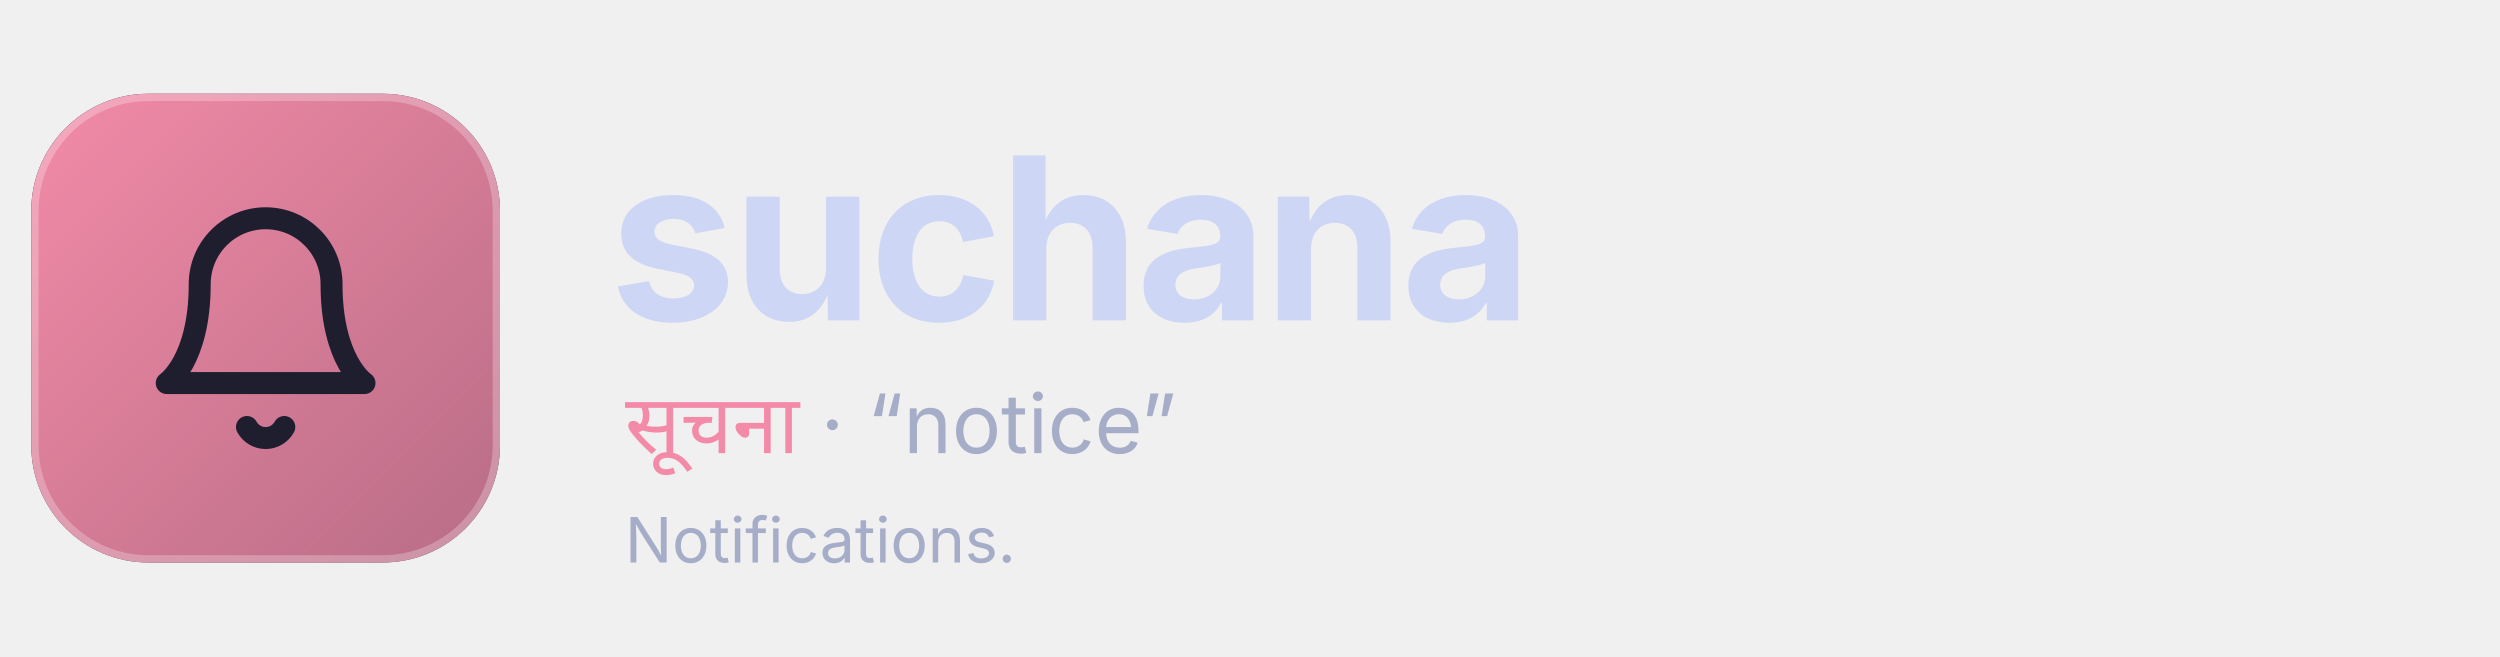
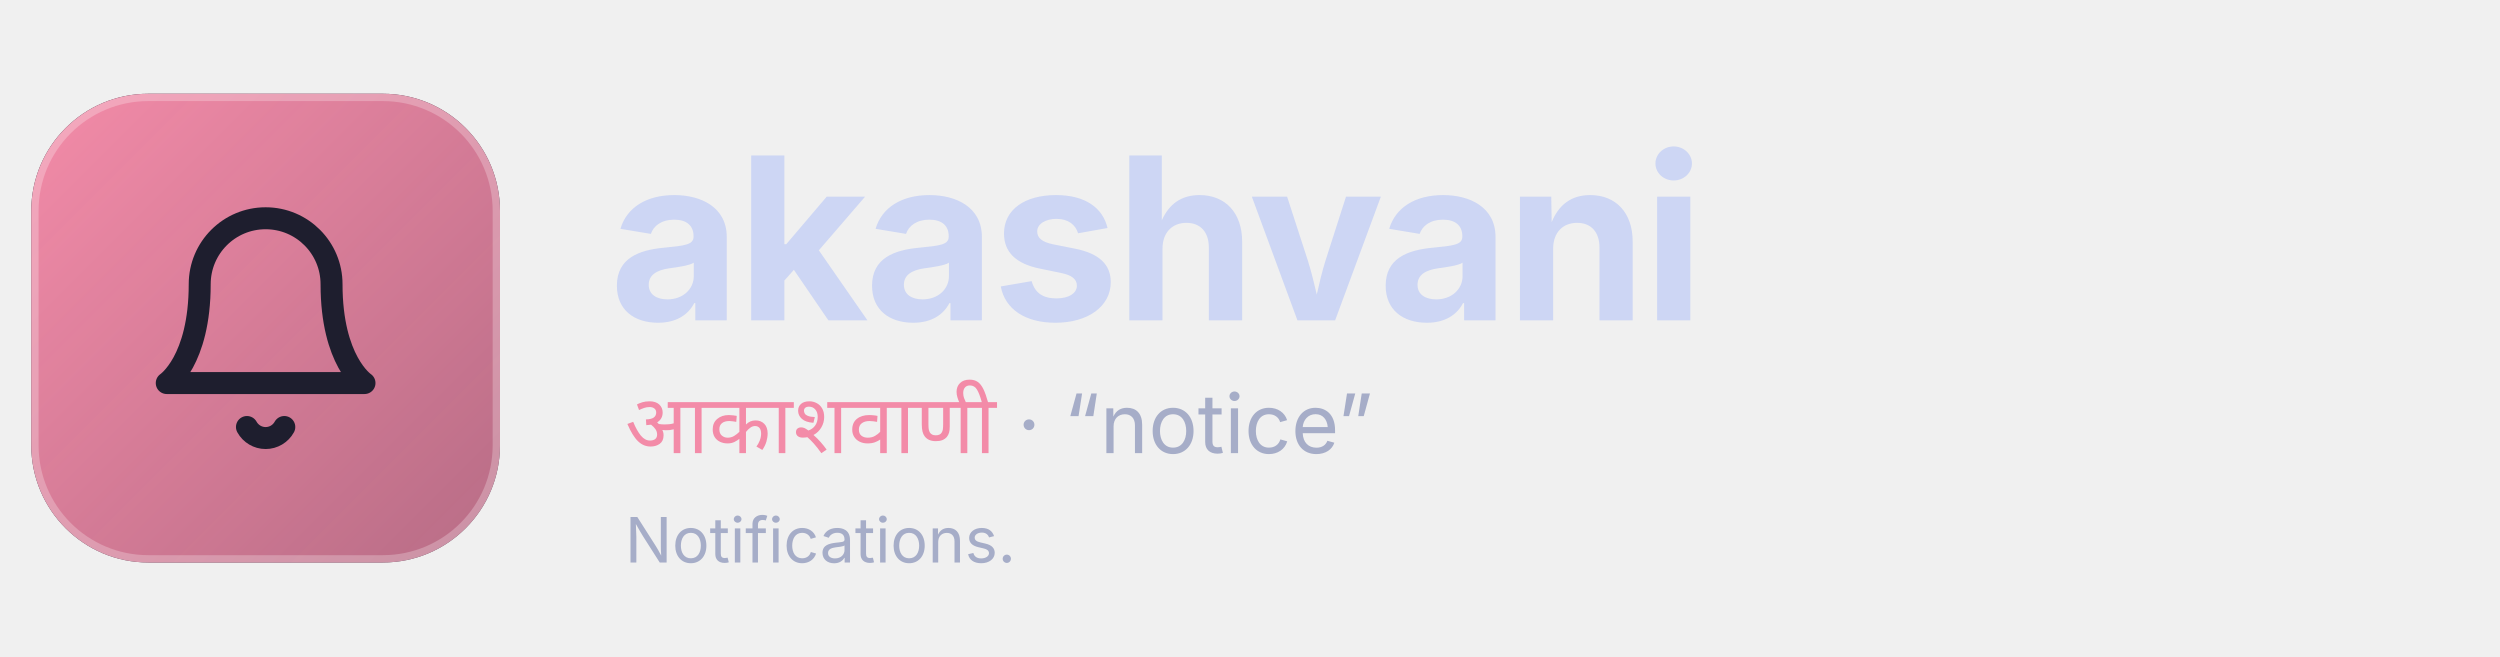
- <svg xmlns="http://www.w3.org/2000/svg" width="640" height="168" viewBox="0 0 640 168" role="img" aria-label="suchana: Notifications.">
+ <svg xmlns="http://www.w3.org/2000/svg" width="640" height="168" viewBox="0 0 640 168" role="img" aria-label="akashvani: Notifications.">
  <defs>
    <linearGradient id="gdark" x1="0" y1="0" x2="1" y2="1">
      <stop offset="0" stop-color="#f38ba8" />
      <stop offset="1" stop-color="#f38ba8" stop-opacity="0.72" />
    </linearGradient>
  </defs>
  <g transform="translate(8 24) scale(0.9375)">
    <rect width="128" height="128" rx="32" fill="#1e1e2e" />
    <rect width="128" height="128" rx="32" fill="url(#gdark)" />
    <rect x="1" y="1" width="126" height="126" rx="31" fill="none" stroke="white" stroke-opacity="0.25" stroke-width="2" />
    <g transform="translate(28 28) scale(3)" fill="none" stroke="#1e1e2e" stroke-width="2" stroke-linecap="round" stroke-linejoin="round">
      <path d="M6 8a6 6 0 0 1 12 0c0 7 3 9 3 9H3s3-2 3-9" />
      <path d="M10.3 21a1.94 1.94 0 0 0 3.4 0" />
    </g>
  </g>
-   <text x="156" y="82" font-family="Inter, 'Segoe UI', Helvetica, Arial, sans-serif" font-size="58" font-weight="700" fill="#cdd6f4" letter-spacing="-1">suchana</text>
-   <text x="160" y="116" font-family="'Noto Sans Devanagari', 'Nirmala UI', Inter, sans-serif" font-size="21" fill="#f38ba8">सूचना <tspan font-family="Inter, 'Segoe UI', Helvetica, Arial, sans-serif" fill="#a6adc8">· “notice”</tspan>
+   <text x="156" y="82" font-family="Inter, 'Segoe UI', Helvetica, Arial, sans-serif" font-size="58" font-weight="700" fill="#cdd6f4" letter-spacing="-1">akashvani</text>
+   <text x="160" y="116" font-family="'Noto Sans Devanagari', 'Nirmala UI', Inter, sans-serif" font-size="21" fill="#f38ba8">आकाशवाणी <tspan font-family="Inter, 'Segoe UI', Helvetica, Arial, sans-serif" fill="#a6adc8">· “notice”</tspan>
  </text>
  <text x="160" y="144" font-family="Inter, 'Segoe UI', Helvetica, Arial, sans-serif" font-size="16" fill="#a6adc8">Notifications.</text>
</svg>
